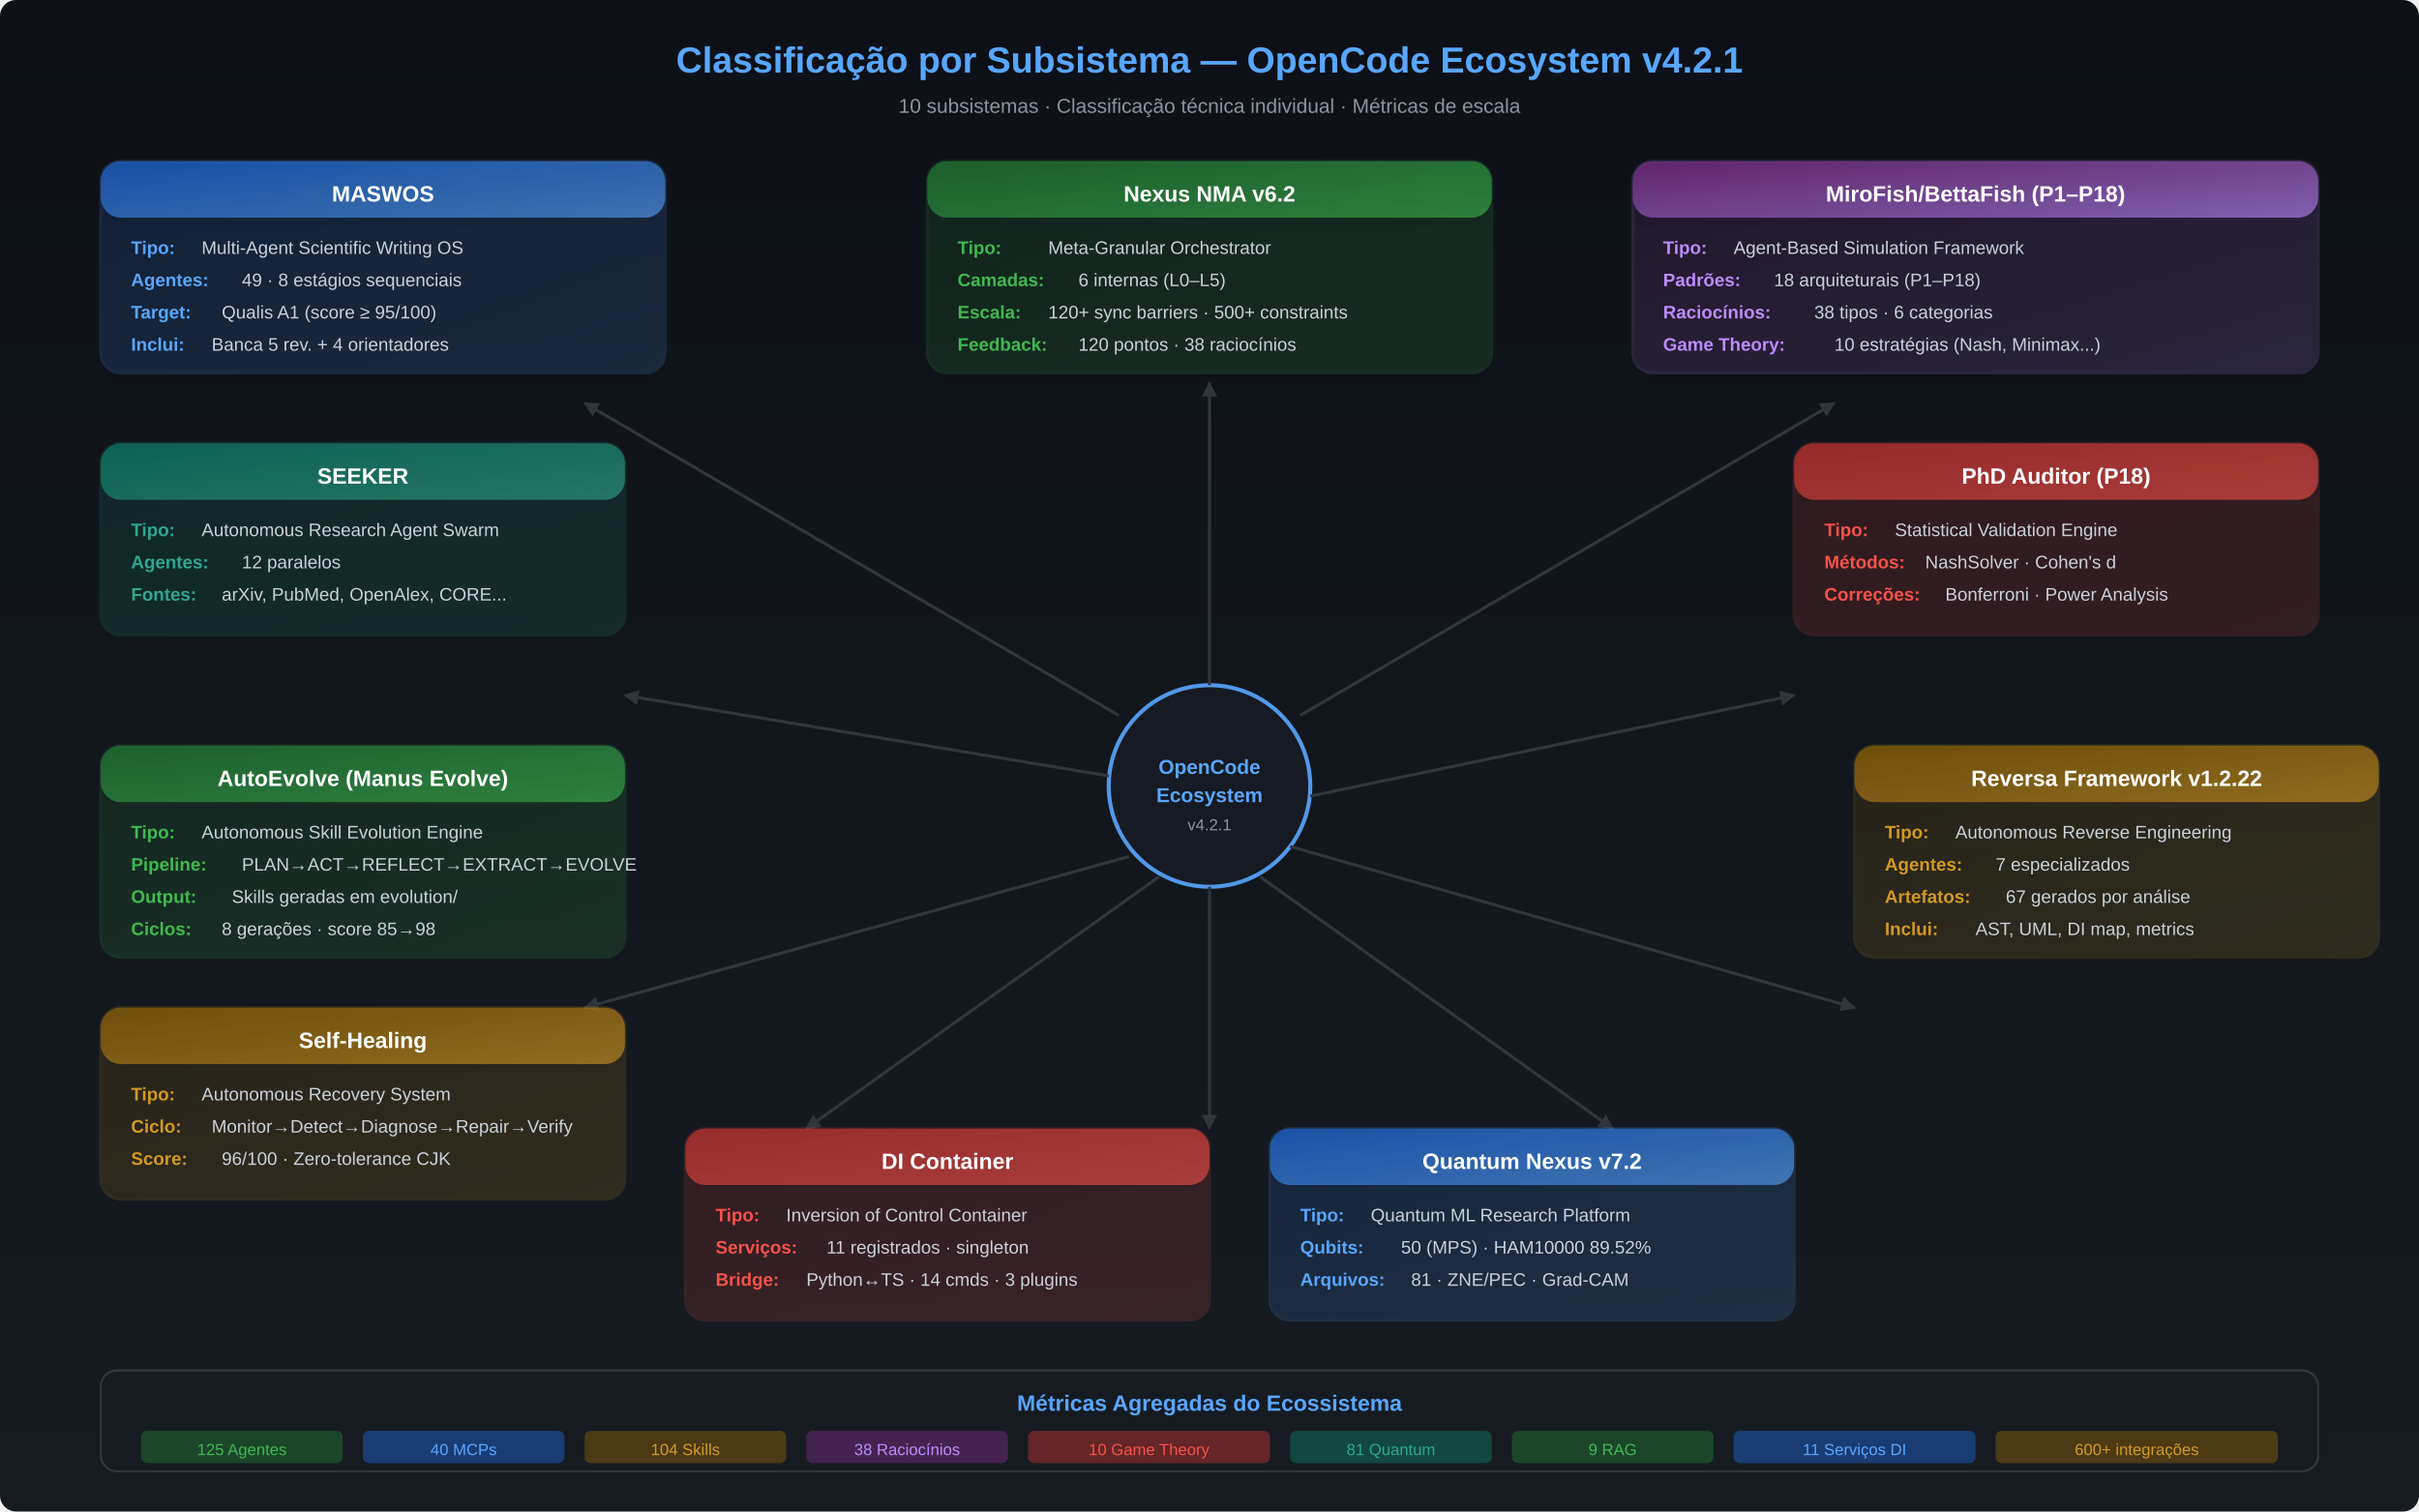
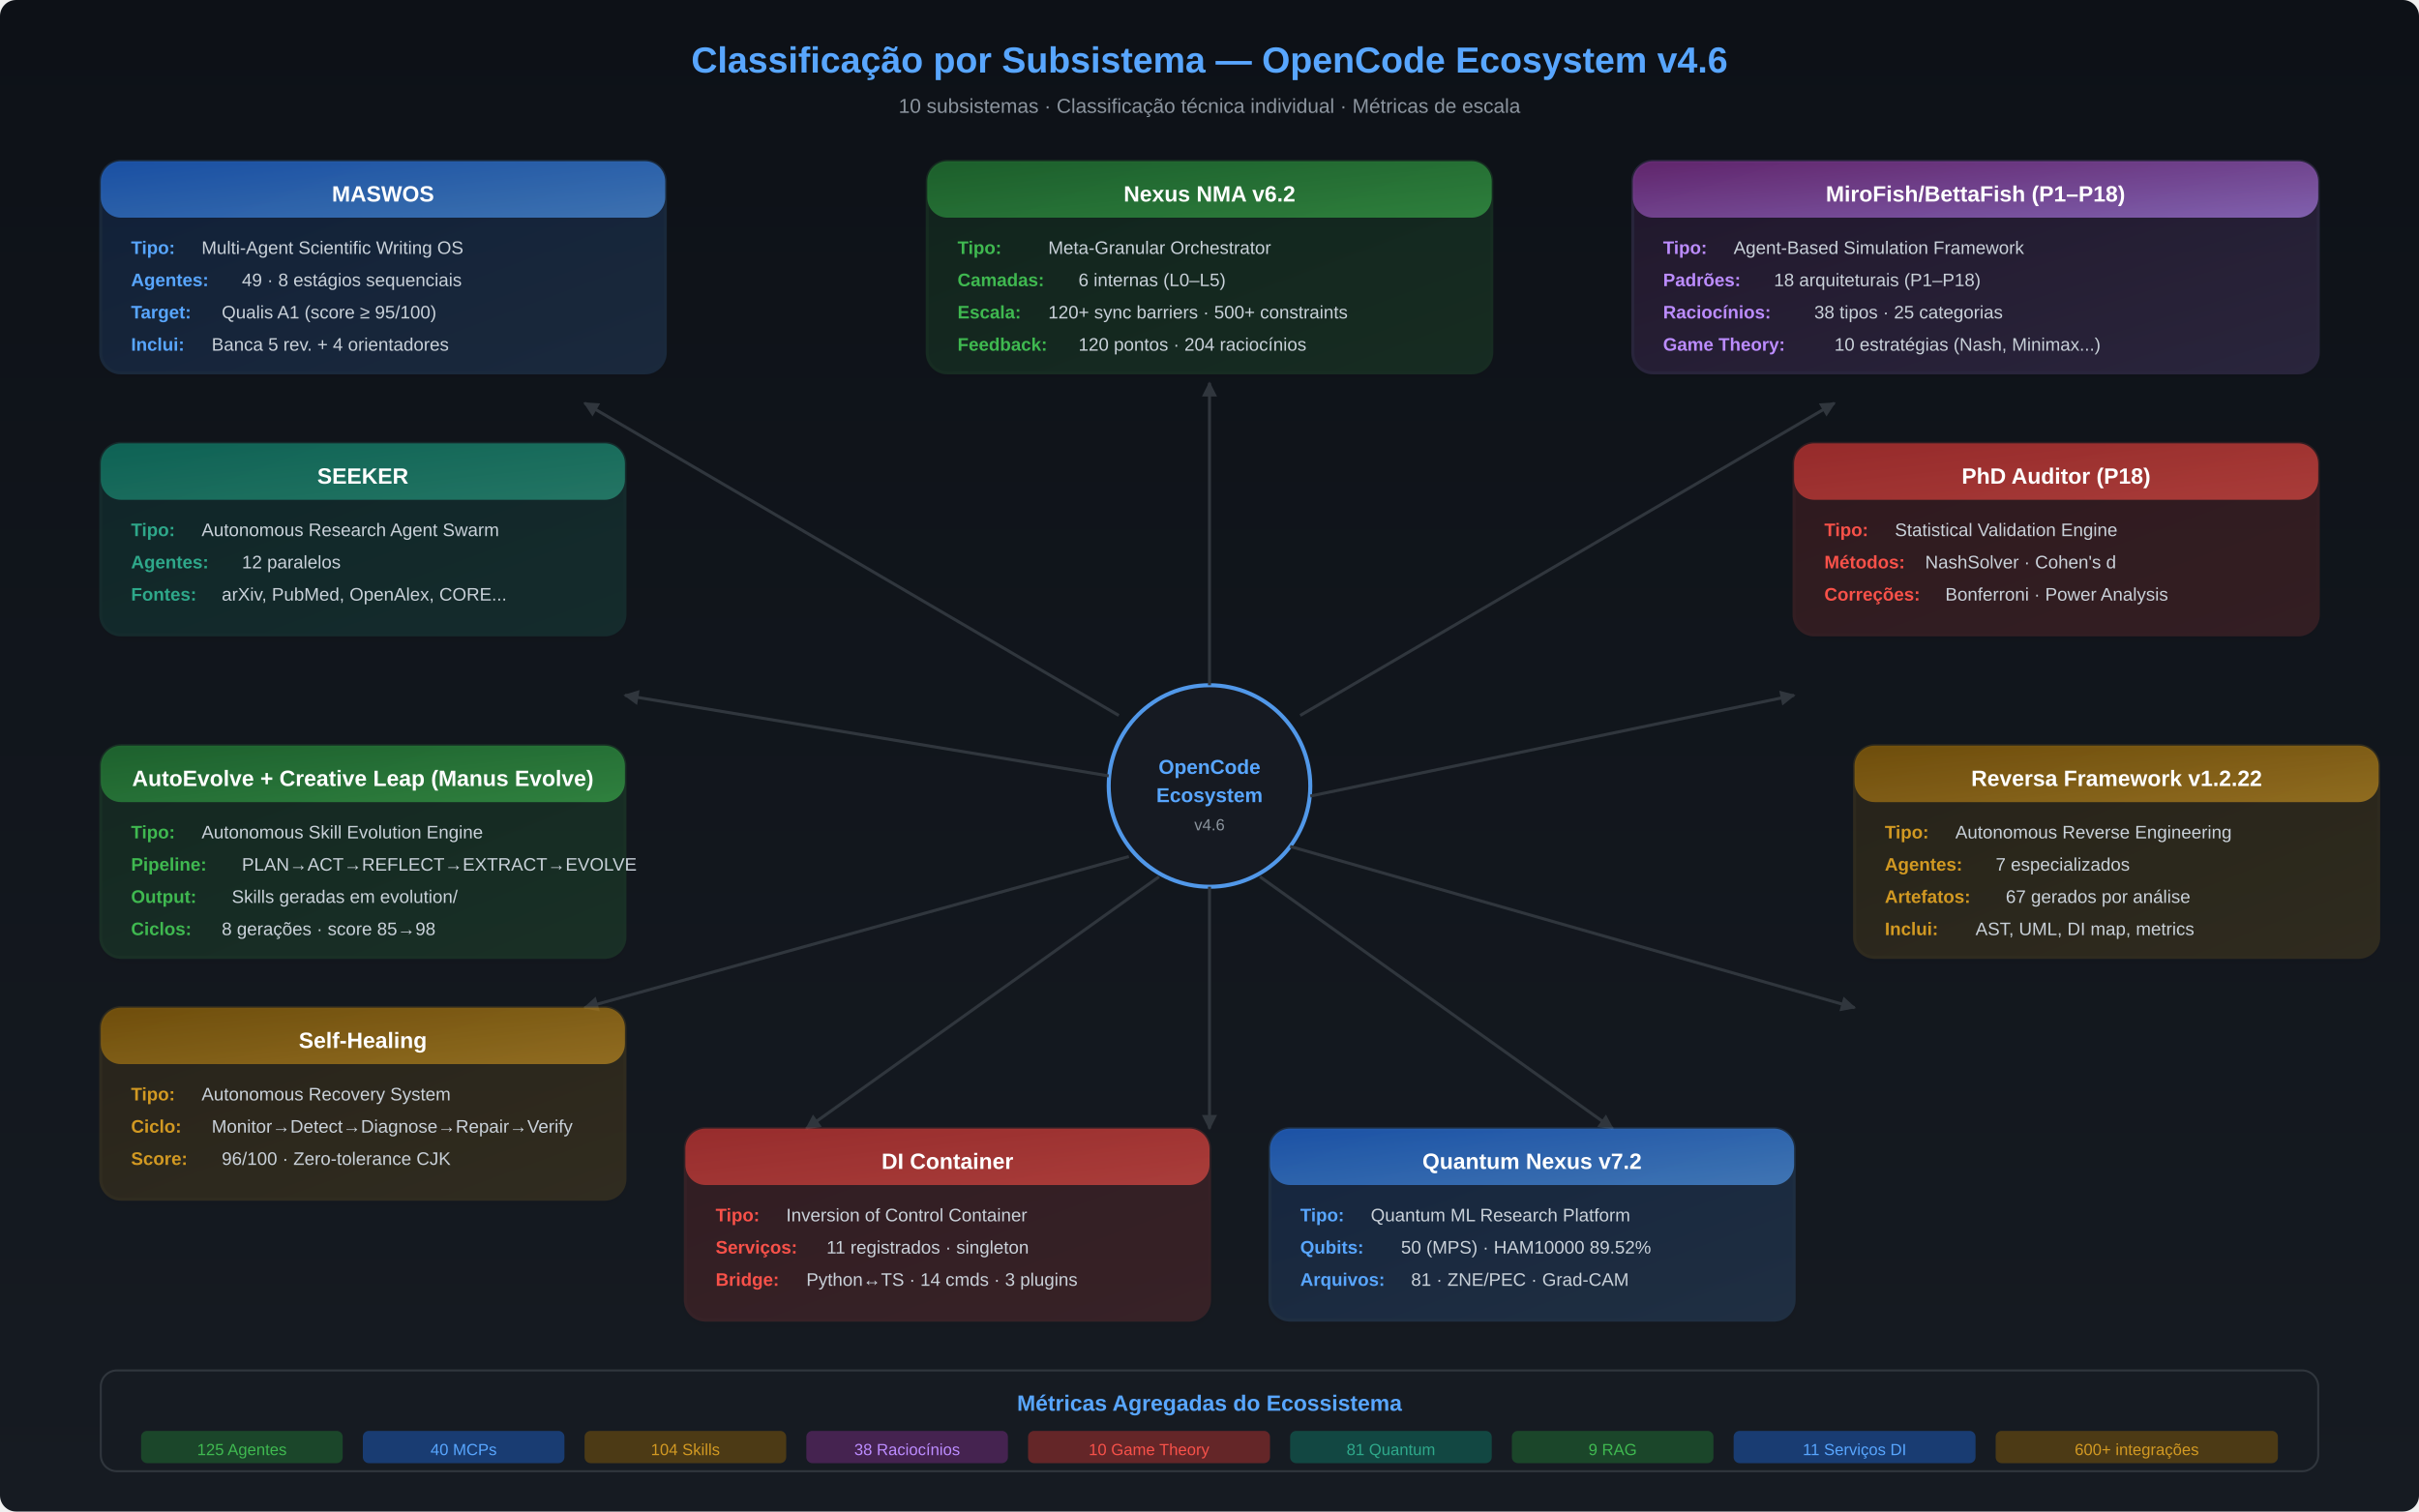
<svg xmlns="http://www.w3.org/2000/svg" viewBox="0 0 1200 750" font-family="Segoe UI, Arial, sans-serif">
  <defs>
    <linearGradient id="bg" x1="0" y1="0" x2="0" y2="1">
      <stop offset="0%" stop-color="#0d1117" />
      <stop offset="100%" stop-color="#161b22" />
    </linearGradient>
    <linearGradient id="g-green" x1="0" y1="0" x2="1" y2="1">
      <stop offset="0%" stop-color="#238636" />
      <stop offset="100%" stop-color="#3fb950" />
    </linearGradient>
    <linearGradient id="g-blue" x1="0" y1="0" x2="1" y2="1">
      <stop offset="0%" stop-color="#1f6feb" />
      <stop offset="100%" stop-color="#58a6ff" />
    </linearGradient>
    <linearGradient id="g-yellow" x1="0" y1="0" x2="1" y2="1">
      <stop offset="0%" stop-color="#9e6a03" />
      <stop offset="100%" stop-color="#d29922" />
    </linearGradient>
    <linearGradient id="g-purple" x1="0" y1="0" x2="1" y2="1">
      <stop offset="0%" stop-color="#8b2f97" />
      <stop offset="100%" stop-color="#bc8cff" />
    </linearGradient>
    <linearGradient id="g-red" x1="0" y1="0" x2="1" y2="1">
      <stop offset="0%" stop-color="#da3633" />
      <stop offset="100%" stop-color="#f85149" />
    </linearGradient>
    <linearGradient id="g-teal" x1="0" y1="0" x2="1" y2="1">
      <stop offset="0%" stop-color="#0d8a72" />
      <stop offset="100%" stop-color="#2ea88a" />
    </linearGradient>
    <filter id="shadow">
      <feDropShadow dx="0" dy="2" stdDeviation="3" flood-opacity="0.3" />
    </filter>
    <marker id="arw" viewBox="0 0 10 10" refX="9" refY="5" markerWidth="5" markerHeight="5" orient="auto">
      <path d="M0,0 L10,5 L0,10 Z" fill="#30363d" />
    </marker>
  </defs>
  <rect width="1200" height="750" fill="url(#bg)" rx="8" />
-   <text x="600" y="36" text-anchor="middle" fill="#58a6ff" font-size="18" font-weight="bold">Classificação por Subsistema — OpenCode Ecosystem v4.2.1</text>
+   <text x="600" y="36" text-anchor="middle" fill="#58a6ff" font-size="18" font-weight="bold">Classificação por Subsistema — OpenCode Ecosystem v4.6</text>
  <text x="600" y="56" text-anchor="middle" fill="#8b949e" font-size="10">10 subsistemas · Classificação técnica individual · Métricas de escala</text>
  <circle cx="600" cy="390" r="50" fill="#161b22" stroke="#58a6ff" stroke-width="2" opacity="0.9" />
  <text x="600" y="384" text-anchor="middle" fill="#58a6ff" font-size="10" font-weight="bold">OpenCode</text>
  <text x="600" y="398" text-anchor="middle" fill="#58a6ff" font-size="10" font-weight="bold">Ecosystem</text>
-   <text x="600" y="412" text-anchor="middle" fill="#8b949e" font-size="8">v4.2.1</text>
+   <text x="600" y="412" text-anchor="middle" fill="#8b949e" font-size="8">v4.6</text>
  <line x1="600" y1="340" x2="600" y2="190" stroke="#30363d" stroke-width="1.5" marker-end="url(#arw)" />
  <rect x="460" y="80" width="280" height="105" rx="10" fill="url(#g-green)" opacity="0.15" stroke="#3fb950" stroke-width="1.5" filter="url(#shadow)" />
  <rect x="460" y="80" width="280" height="28" rx="10" fill="url(#g-green)" opacity="0.6" />
  <text x="600" y="100" text-anchor="middle" fill="#fff" font-size="11" font-weight="bold">Nexus NMA v6.2</text>
  <text x="475" y="126" fill="#3fb950" font-size="9" font-weight="bold">Tipo:</text>
  <text x="520" y="126" fill="#c9d1d9" font-size="9">Meta-Granular Orchestrator</text>
  <text x="475" y="142" fill="#3fb950" font-size="9" font-weight="bold">Camadas:</text>
  <text x="535" y="142" fill="#c9d1d9" font-size="9">6 internas (L0–L5)</text>
  <text x="475" y="158" fill="#3fb950" font-size="9" font-weight="bold">Escala:</text>
  <text x="520" y="158" fill="#c9d1d9" font-size="9">120+ sync barriers · 500+ constraints</text>
  <text x="475" y="174" fill="#3fb950" font-size="9" font-weight="bold">Feedback:</text>
-   <text x="535" y="174" fill="#c9d1d9" font-size="9">120 pontos · 38 raciocínios</text>
+   <text x="535" y="174" fill="#c9d1d9" font-size="9">120 pontos · 204 raciocínios</text>
  <line x1="555" y1="355" x2="290" y2="200" stroke="#30363d" stroke-width="1.5" marker-end="url(#arw)" />
  <rect x="50" y="80" width="280" height="105" rx="10" fill="url(#g-blue)" opacity="0.15" stroke="#58a6ff" stroke-width="1.5" filter="url(#shadow)" />
  <rect x="50" y="80" width="280" height="28" rx="10" fill="url(#g-blue)" opacity="0.6" />
  <text x="190" y="100" text-anchor="middle" fill="#fff" font-size="11" font-weight="bold">MASWOS</text>
  <text x="65" y="126" fill="#58a6ff" font-size="9" font-weight="bold">Tipo:</text>
  <text x="100" y="126" fill="#c9d1d9" font-size="9">Multi-Agent Scientific Writing OS</text>
  <text x="65" y="142" fill="#58a6ff" font-size="9" font-weight="bold">Agentes:</text>
  <text x="120" y="142" fill="#c9d1d9" font-size="9">49 · 8 estágios sequenciais</text>
  <text x="65" y="158" fill="#58a6ff" font-size="9" font-weight="bold">Target:</text>
  <text x="110" y="158" fill="#c9d1d9" font-size="9">Qualis A1 (score ≥ 95/100)</text>
  <text x="65" y="174" fill="#58a6ff" font-size="9" font-weight="bold">Inclui:</text>
  <text x="105" y="174" fill="#c9d1d9" font-size="9">Banca 5 rev. + 4 orientadores</text>
  <line x1="550" y1="385" x2="310" y2="345" stroke="#30363d" stroke-width="1.5" marker-end="url(#arw)" />
  <rect x="50" y="220" width="260" height="95" rx="10" fill="url(#g-teal)" opacity="0.15" stroke="#2ea88a" stroke-width="1.5" filter="url(#shadow)" />
  <rect x="50" y="220" width="260" height="28" rx="10" fill="url(#g-teal)" opacity="0.6" />
  <text x="180" y="240" text-anchor="middle" fill="#fff" font-size="11" font-weight="bold">SEEKER</text>
  <text x="65" y="266" fill="#2ea88a" font-size="9" font-weight="bold">Tipo:</text>
  <text x="100" y="266" fill="#c9d1d9" font-size="9">Autonomous Research Agent Swarm</text>
  <text x="65" y="282" fill="#2ea88a" font-size="9" font-weight="bold">Agentes:</text>
  <text x="120" y="282" fill="#c9d1d9" font-size="9">12 paralelos</text>
  <text x="65" y="298" fill="#2ea88a" font-size="9" font-weight="bold">Fontes:</text>
  <text x="110" y="298" fill="#c9d1d9" font-size="9">arXiv, PubMed, OpenAlex, CORE...</text>
  <line x1="645" y1="355" x2="910" y2="200" stroke="#30363d" stroke-width="1.5" marker-end="url(#arw)" />
  <rect x="810" y="80" width="340" height="105" rx="10" fill="url(#g-purple)" opacity="0.15" stroke="#bc8cff" stroke-width="1.5" filter="url(#shadow)" />
  <rect x="810" y="80" width="340" height="28" rx="10" fill="url(#g-purple)" opacity="0.6" />
  <text x="980" y="100" text-anchor="middle" fill="#fff" font-size="11" font-weight="bold">MiroFish/BettaFish (P1–P18)</text>
  <text x="825" y="126" fill="#bc8cff" font-size="9" font-weight="bold">Tipo:</text>
  <text x="860" y="126" fill="#c9d1d9" font-size="9">Agent-Based Simulation Framework</text>
  <text x="825" y="142" fill="#bc8cff" font-size="9" font-weight="bold">Padrões:</text>
  <text x="880" y="142" fill="#c9d1d9" font-size="9">18 arquiteturais (P1–P18)</text>
  <text x="825" y="158" fill="#bc8cff" font-size="9" font-weight="bold">Raciocínios:</text>
-   <text x="900" y="158" fill="#c9d1d9" font-size="9">38 tipos · 6 categorias</text>
+   <text x="900" y="158" fill="#c9d1d9" font-size="9">38 tipos · 25 categorias</text>
  <text x="825" y="174" fill="#bc8cff" font-size="9" font-weight="bold">Game Theory:</text>
  <text x="910" y="174" fill="#c9d1d9" font-size="9">10 estratégias (Nash, Minimax...)</text>
  <line x1="650" y1="395" x2="890" y2="345" stroke="#30363d" stroke-width="1.5" marker-end="url(#arw)" />
  <rect x="890" y="220" width="260" height="95" rx="10" fill="url(#g-red)" opacity="0.15" stroke="#f85149" stroke-width="1.5" filter="url(#shadow)" />
  <rect x="890" y="220" width="260" height="28" rx="10" fill="url(#g-red)" opacity="0.6" />
  <text x="1020" y="240" text-anchor="middle" fill="#fff" font-size="11" font-weight="bold">PhD Auditor (P18)</text>
  <text x="905" y="266" fill="#f85149" font-size="9" font-weight="bold">Tipo:</text>
  <text x="940" y="266" fill="#c9d1d9" font-size="9">Statistical Validation Engine</text>
  <text x="905" y="282" fill="#f85149" font-size="9" font-weight="bold">Métodos:</text>
  <text x="955" y="282" fill="#c9d1d9" font-size="9">NashSolver · Cohen's d</text>
  <text x="905" y="298" fill="#f85149" font-size="9" font-weight="bold">Correções:</text>
  <text x="965" y="298" fill="#c9d1d9" font-size="9">Bonferroni · Power Analysis</text>
  <line x1="560" y1="425" x2="290" y2="500" stroke="#30363d" stroke-width="1.5" marker-end="url(#arw)" />
  <rect x="50" y="370" width="260" height="105" rx="10" fill="url(#g-green)" opacity="0.15" stroke="#3fb950" stroke-width="1.5" filter="url(#shadow)" />
  <rect x="50" y="370" width="260" height="28" rx="10" fill="url(#g-green)" opacity="0.6" />
-   <text x="180" y="390" text-anchor="middle" fill="#fff" font-size="11" font-weight="bold">AutoEvolve (Manus Evolve)</text>
+   <text x="180" y="390" text-anchor="middle" fill="#fff" font-size="11" font-weight="bold">AutoEvolve + Creative Leap (Manus Evolve)</text>
  <text x="65" y="416" fill="#3fb950" font-size="9" font-weight="bold">Tipo:</text>
  <text x="100" y="416" fill="#c9d1d9" font-size="9">Autonomous Skill Evolution Engine</text>
  <text x="65" y="432" fill="#3fb950" font-size="9" font-weight="bold">Pipeline:</text>
  <text x="120" y="432" fill="#c9d1d9" font-size="9">PLAN→ACT→REFLECT→EXTRACT→EVOLVE</text>
  <text x="65" y="448" fill="#3fb950" font-size="9" font-weight="bold">Output:</text>
  <text x="115" y="448" fill="#c9d1d9" font-size="9">Skills geradas em evolution/</text>
  <text x="65" y="464" fill="#3fb950" font-size="9" font-weight="bold">Ciclos:</text>
  <text x="110" y="464" fill="#c9d1d9" font-size="9">8 gerações · score 85→98</text>
  <line x1="575" y1="435" x2="400" y2="560" stroke="#30363d" stroke-width="1.5" marker-end="url(#arw)" />
  <rect x="50" y="500" width="260" height="95" rx="10" fill="url(#g-yellow)" opacity="0.15" stroke="#d29922" stroke-width="1.5" filter="url(#shadow)" />
  <rect x="50" y="500" width="260" height="28" rx="10" fill="url(#g-yellow)" opacity="0.6" />
  <text x="180" y="520" text-anchor="middle" fill="#fff" font-size="11" font-weight="bold">Self-Healing</text>
  <text x="65" y="546" fill="#d29922" font-size="9" font-weight="bold">Tipo:</text>
  <text x="100" y="546" fill="#c9d1d9" font-size="9">Autonomous Recovery System</text>
  <text x="65" y="562" fill="#d29922" font-size="9" font-weight="bold">Ciclo:</text>
  <text x="105" y="562" fill="#c9d1d9" font-size="9">Monitor→Detect→Diagnose→Repair→Verify</text>
  <text x="65" y="578" fill="#d29922" font-size="9" font-weight="bold">Score:</text>
  <text x="110" y="578" fill="#c9d1d9" font-size="9">96/100 · Zero-tolerance CJK</text>
  <line x1="600" y1="440" x2="600" y2="560" stroke="#30363d" stroke-width="1.5" marker-end="url(#arw)" />
  <rect x="340" y="560" width="260" height="95" rx="10" fill="url(#g-red)" opacity="0.15" stroke="#f85149" stroke-width="1.5" filter="url(#shadow)" />
  <rect x="340" y="560" width="260" height="28" rx="10" fill="url(#g-red)" opacity="0.6" />
  <text x="470" y="580" text-anchor="middle" fill="#fff" font-size="11" font-weight="bold">DI Container</text>
  <text x="355" y="606" fill="#f85149" font-size="9" font-weight="bold">Tipo:</text>
  <text x="390" y="606" fill="#c9d1d9" font-size="9">Inversion of Control Container</text>
  <text x="355" y="622" fill="#f85149" font-size="9" font-weight="bold">Serviços:</text>
  <text x="410" y="622" fill="#c9d1d9" font-size="9">11 registrados · singleton</text>
  <text x="355" y="638" fill="#f85149" font-size="9" font-weight="bold">Bridge:</text>
  <text x="400" y="638" fill="#c9d1d9" font-size="9">Python↔TS · 14 cmds · 3 plugins</text>
  <line x1="625" y1="435" x2="800" y2="560" stroke="#30363d" stroke-width="1.5" marker-end="url(#arw)" />
  <rect x="630" y="560" width="260" height="95" rx="10" fill="url(#g-blue)" opacity="0.15" stroke="#58a6ff" stroke-width="1.5" filter="url(#shadow)" />
  <rect x="630" y="560" width="260" height="28" rx="10" fill="url(#g-blue)" opacity="0.6" />
  <text x="760" y="580" text-anchor="middle" fill="#fff" font-size="11" font-weight="bold">Quantum Nexus v7.2</text>
  <text x="645" y="606" fill="#58a6ff" font-size="9" font-weight="bold">Tipo:</text>
  <text x="680" y="606" fill="#c9d1d9" font-size="9">Quantum ML Research Platform</text>
  <text x="645" y="622" fill="#58a6ff" font-size="9" font-weight="bold">Qubits:</text>
  <text x="695" y="622" fill="#c9d1d9" font-size="9">50 (MPS) · HAM10000 89.52%</text>
  <text x="645" y="638" fill="#58a6ff" font-size="9" font-weight="bold">Arquivos:</text>
  <text x="700" y="638" fill="#c9d1d9" font-size="9">81 · ZNE/PEC · Grad-CAM</text>
  <line x1="640" y1="420" x2="920" y2="500" stroke="#30363d" stroke-width="1.5" marker-end="url(#arw)" />
  <rect x="920" y="370" width="260" height="105" rx="10" fill="url(#g-yellow)" opacity="0.15" stroke="#d29922" stroke-width="1.5" filter="url(#shadow)" />
  <rect x="920" y="370" width="260" height="28" rx="10" fill="url(#g-yellow)" opacity="0.6" />
  <text x="1050" y="390" text-anchor="middle" fill="#fff" font-size="11" font-weight="bold">Reversa Framework v1.2.22</text>
  <text x="935" y="416" fill="#d29922" font-size="9" font-weight="bold">Tipo:</text>
  <text x="970" y="416" fill="#c9d1d9" font-size="9">Autonomous Reverse Engineering</text>
  <text x="935" y="432" fill="#d29922" font-size="9" font-weight="bold">Agentes:</text>
  <text x="990" y="432" fill="#c9d1d9" font-size="9">7 especializados</text>
  <text x="935" y="448" fill="#d29922" font-size="9" font-weight="bold">Artefatos:</text>
  <text x="995" y="448" fill="#c9d1d9" font-size="9">67 gerados por análise</text>
  <text x="935" y="464" fill="#d29922" font-size="9" font-weight="bold">Inclui:</text>
  <text x="980" y="464" fill="#c9d1d9" font-size="9">AST, UML, DI map, metrics</text>
  <rect x="50" y="680" width="1100" height="50" rx="8" fill="#161b22" stroke="#30363d" stroke-width="1" />
  <text x="600" y="700" text-anchor="middle" fill="#58a6ff" font-size="11" font-weight="bold">Métricas Agregadas do Ecossistema</text>
  <rect x="70" y="710" width="100" height="16" rx="3" fill="#238636" opacity="0.4" />
  <text x="120" y="722" text-anchor="middle" fill="#3fb950" font-size="8">125 Agentes</text>
  <rect x="180" y="710" width="100" height="16" rx="3" fill="#1f6feb" opacity="0.4" />
  <text x="230" y="722" text-anchor="middle" fill="#58a6ff" font-size="8">40 MCPs</text>
  <rect x="290" y="710" width="100" height="16" rx="3" fill="#9e6a03" opacity="0.4" />
  <text x="340" y="722" text-anchor="middle" fill="#d29922" font-size="8">104 Skills</text>
  <rect x="400" y="710" width="100" height="16" rx="3" fill="#8b2f97" opacity="0.4" />
  <text x="450" y="722" text-anchor="middle" fill="#bc8cff" font-size="8">38 Raciocínios</text>
  <rect x="510" y="710" width="120" height="16" rx="3" fill="#da3633" opacity="0.4" />
  <text x="570" y="722" text-anchor="middle" fill="#f85149" font-size="8">10 Game Theory</text>
  <rect x="640" y="710" width="100" height="16" rx="3" fill="#0d8a72" opacity="0.4" />
  <text x="690" y="722" text-anchor="middle" fill="#2ea88a" font-size="8">81 Quantum</text>
  <rect x="750" y="710" width="100" height="16" rx="3" fill="#238636" opacity="0.4" />
  <text x="800" y="722" text-anchor="middle" fill="#3fb950" font-size="8">9 RAG</text>
  <rect x="860" y="710" width="120" height="16" rx="3" fill="#1f6feb" opacity="0.4" />
  <text x="920" y="722" text-anchor="middle" fill="#58a6ff" font-size="8">11 Serviços DI</text>
  <rect x="990" y="710" width="140" height="16" rx="3" fill="#9e6a03" opacity="0.4" />
  <text x="1060" y="722" text-anchor="middle" fill="#d29922" font-size="8">600+ integrações</text>
</svg>
